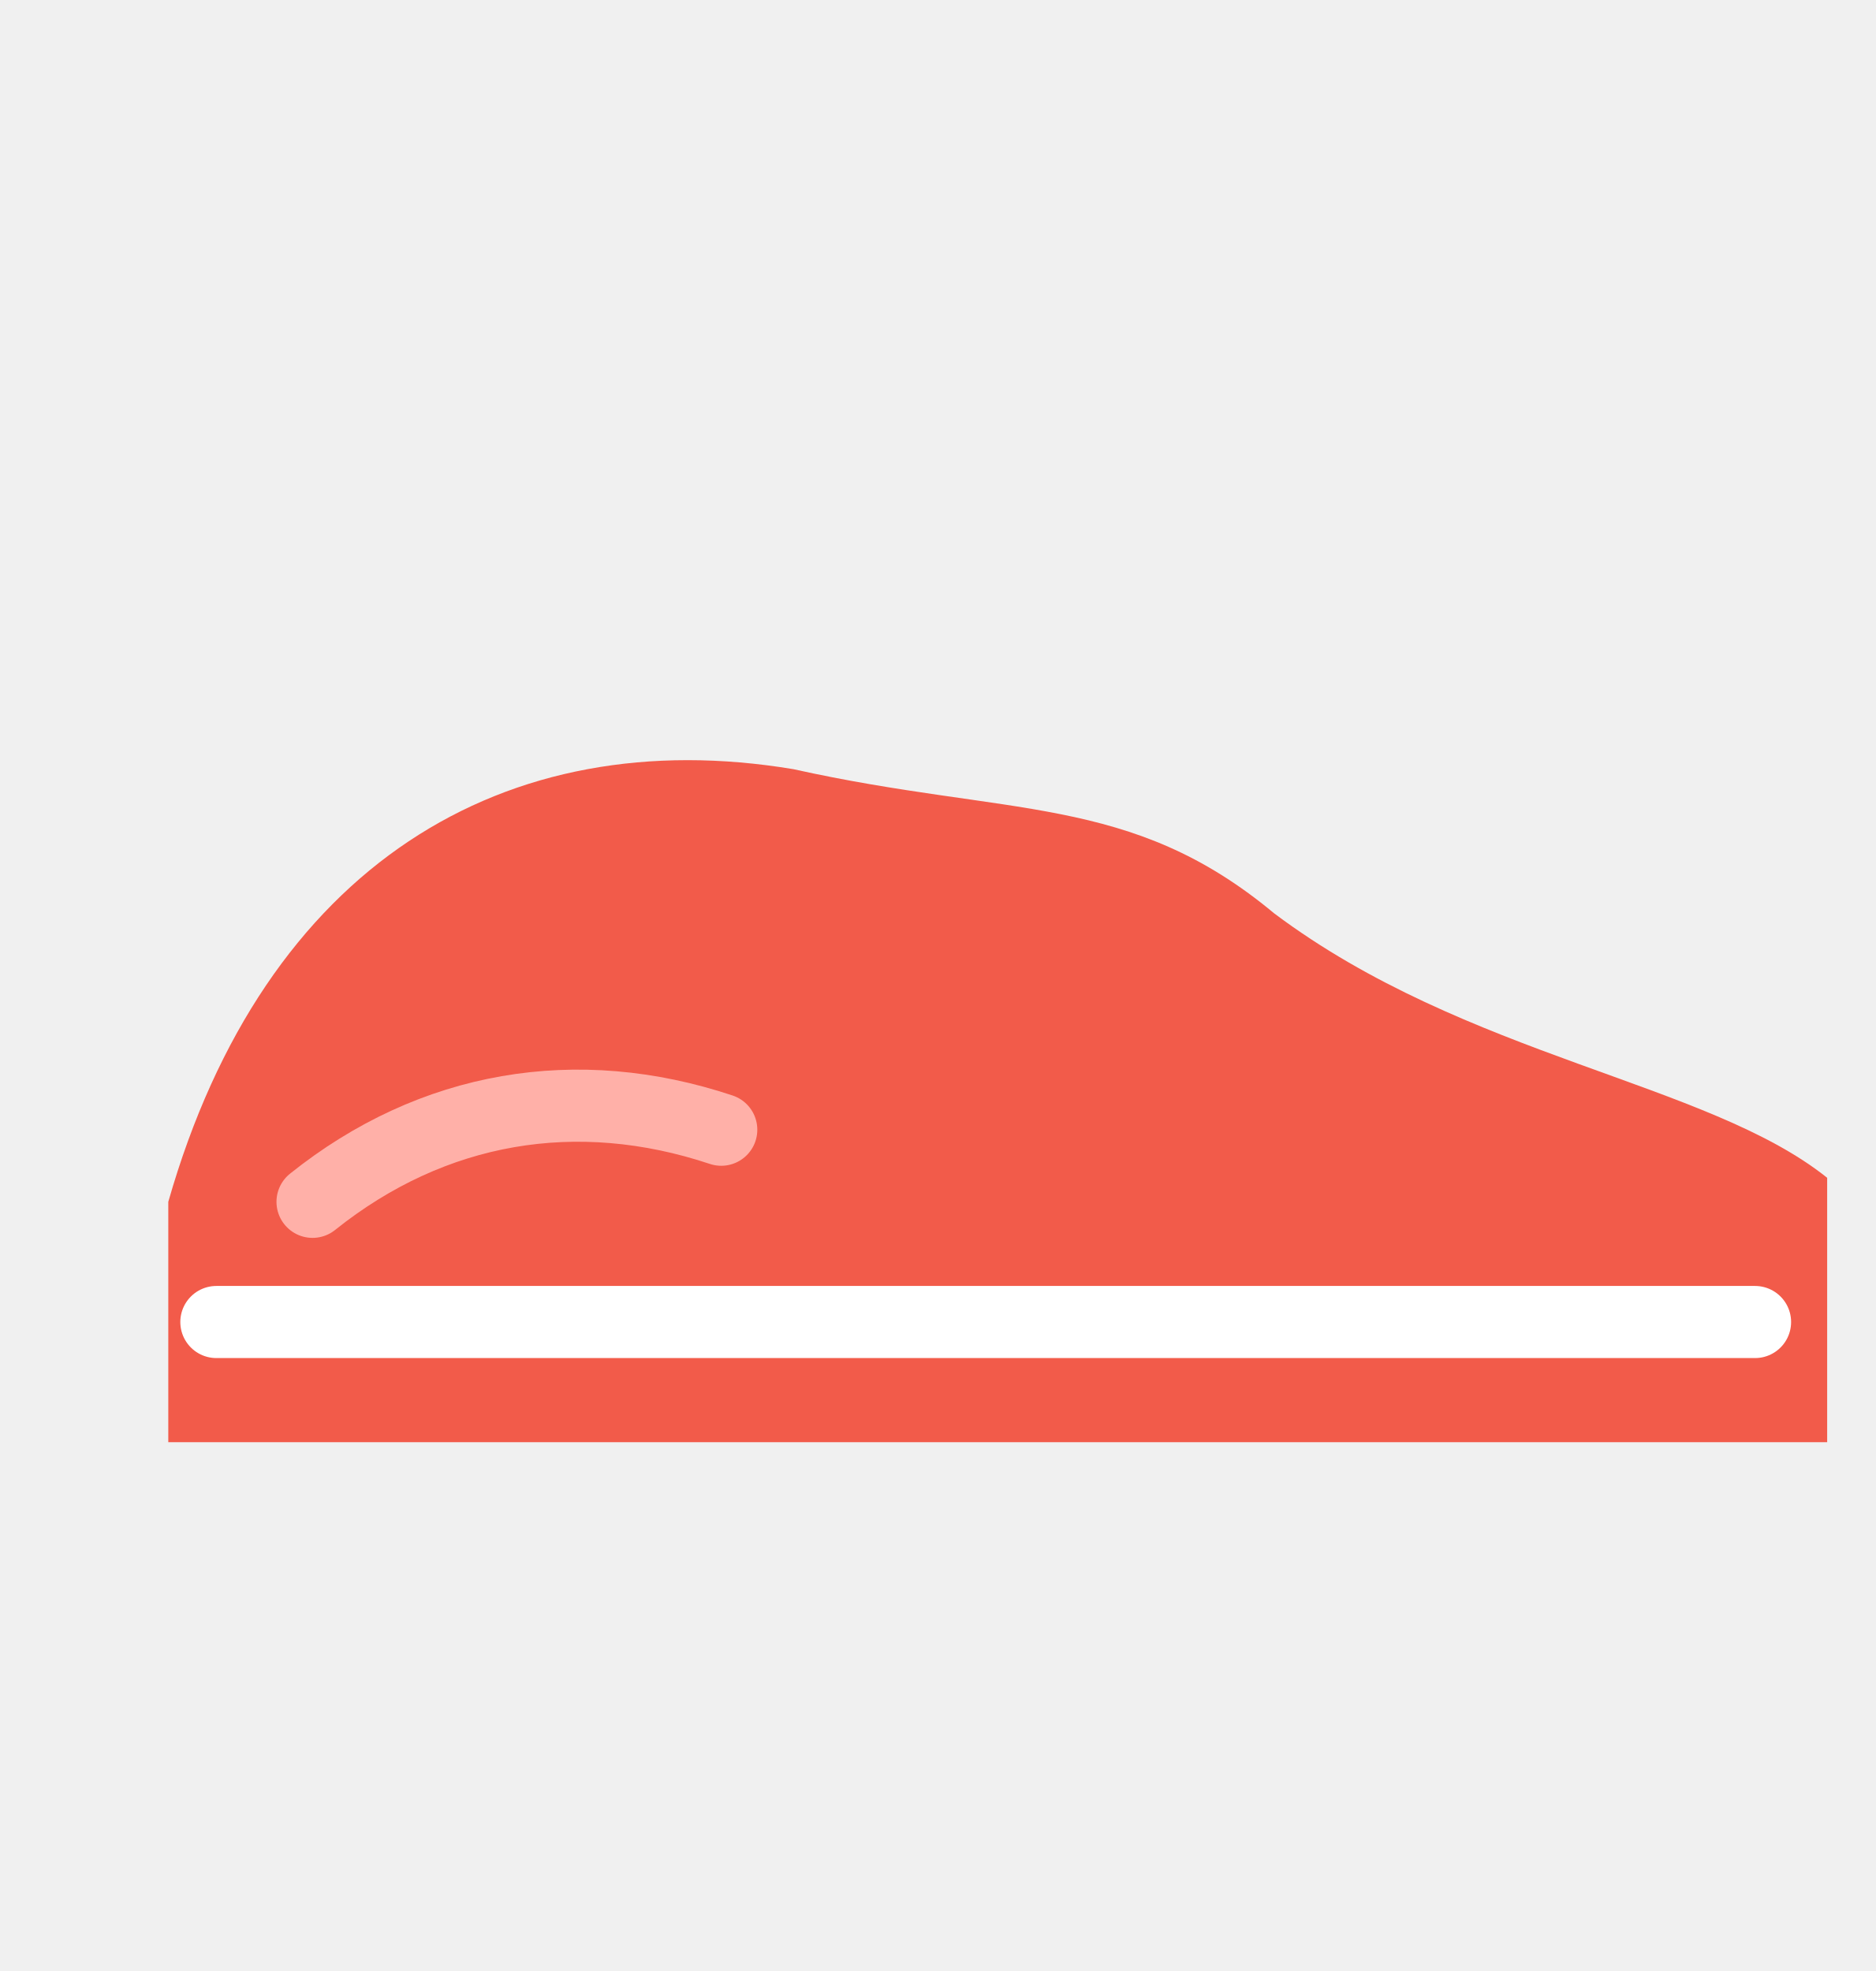
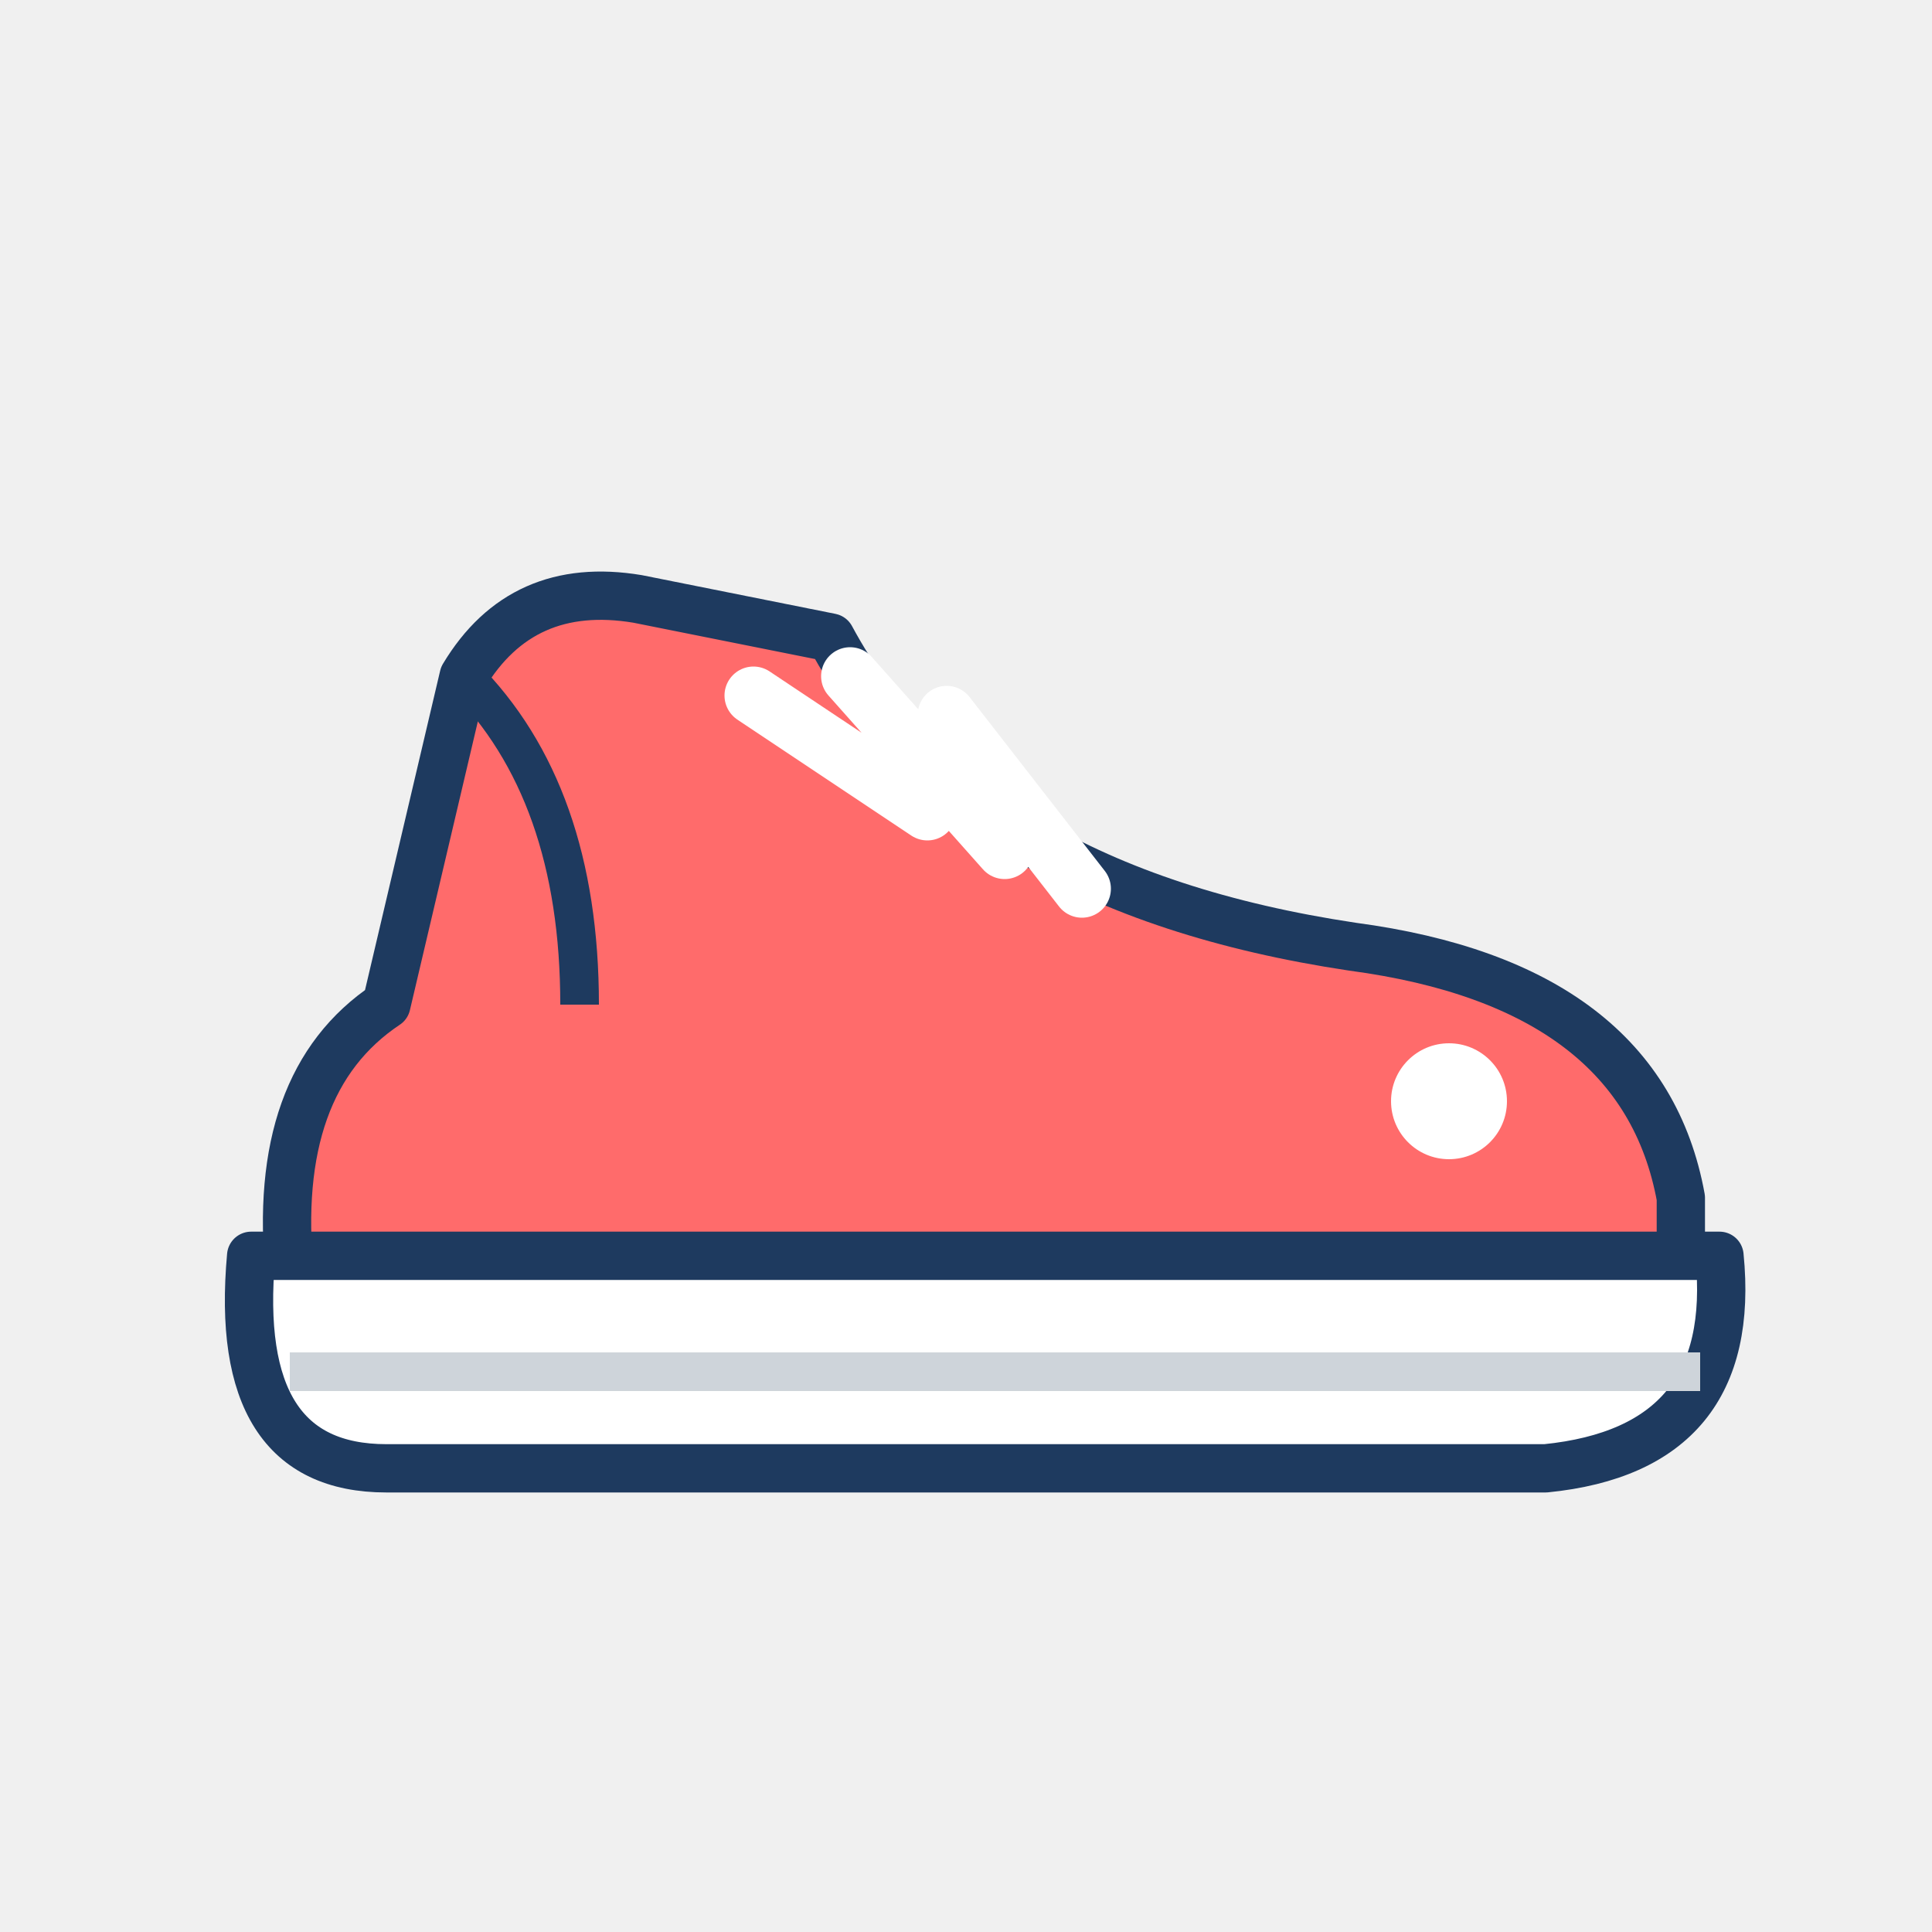
- <svg xmlns="http://www.w3.org/2000/svg" viewBox="22 18 156 164">
-   <path d="M36 118c8-28 28-40 52-36 18 4 28 2 40 12 16 12 36 14 46 22v22H36z" fill="#f25b4a" />
-   <path d="M40 128h128" stroke="#fff" stroke-width="6" stroke-linecap="round" />
-   <path d="M48 118c10-8 22-10 34-6" fill="none" stroke="#ffb0a8" stroke-width="6" stroke-linecap="round" />
+ <svg xmlns="http://www.w3.org/2000/svg" viewBox="0 0 200 200">
+   <path d="M30 132 Q28 112 40 104 L48 70 Q54 60 66 62 L86 66 Q100 92 140 98 Q170 102 174 124 L174 132 Z" fill="#ff6b6b" stroke="#1e3a5f" stroke-width="5" stroke-linejoin="round" />
+   <path d="M26 130 H178 Q180 150 160 152 H40 Q24 152 26 130 Z" fill="#fff" stroke="#1e3a5f" stroke-width="5" stroke-linejoin="round" />
+   <path d="M30 142 H176" stroke="#ced4da" stroke-width="4" />
+   <path d="M78 72 L96 84 M88 70 L104 88 M98 74 L112 92" stroke="#fff" stroke-width="6" stroke-linecap="round" />
+   <path d="M48 70 Q60 82 60 104" stroke="#1e3a5f" stroke-width="4" fill="none" />
+   <circle cx="150" cy="114" r="6" fill="#fff" />
</svg>
